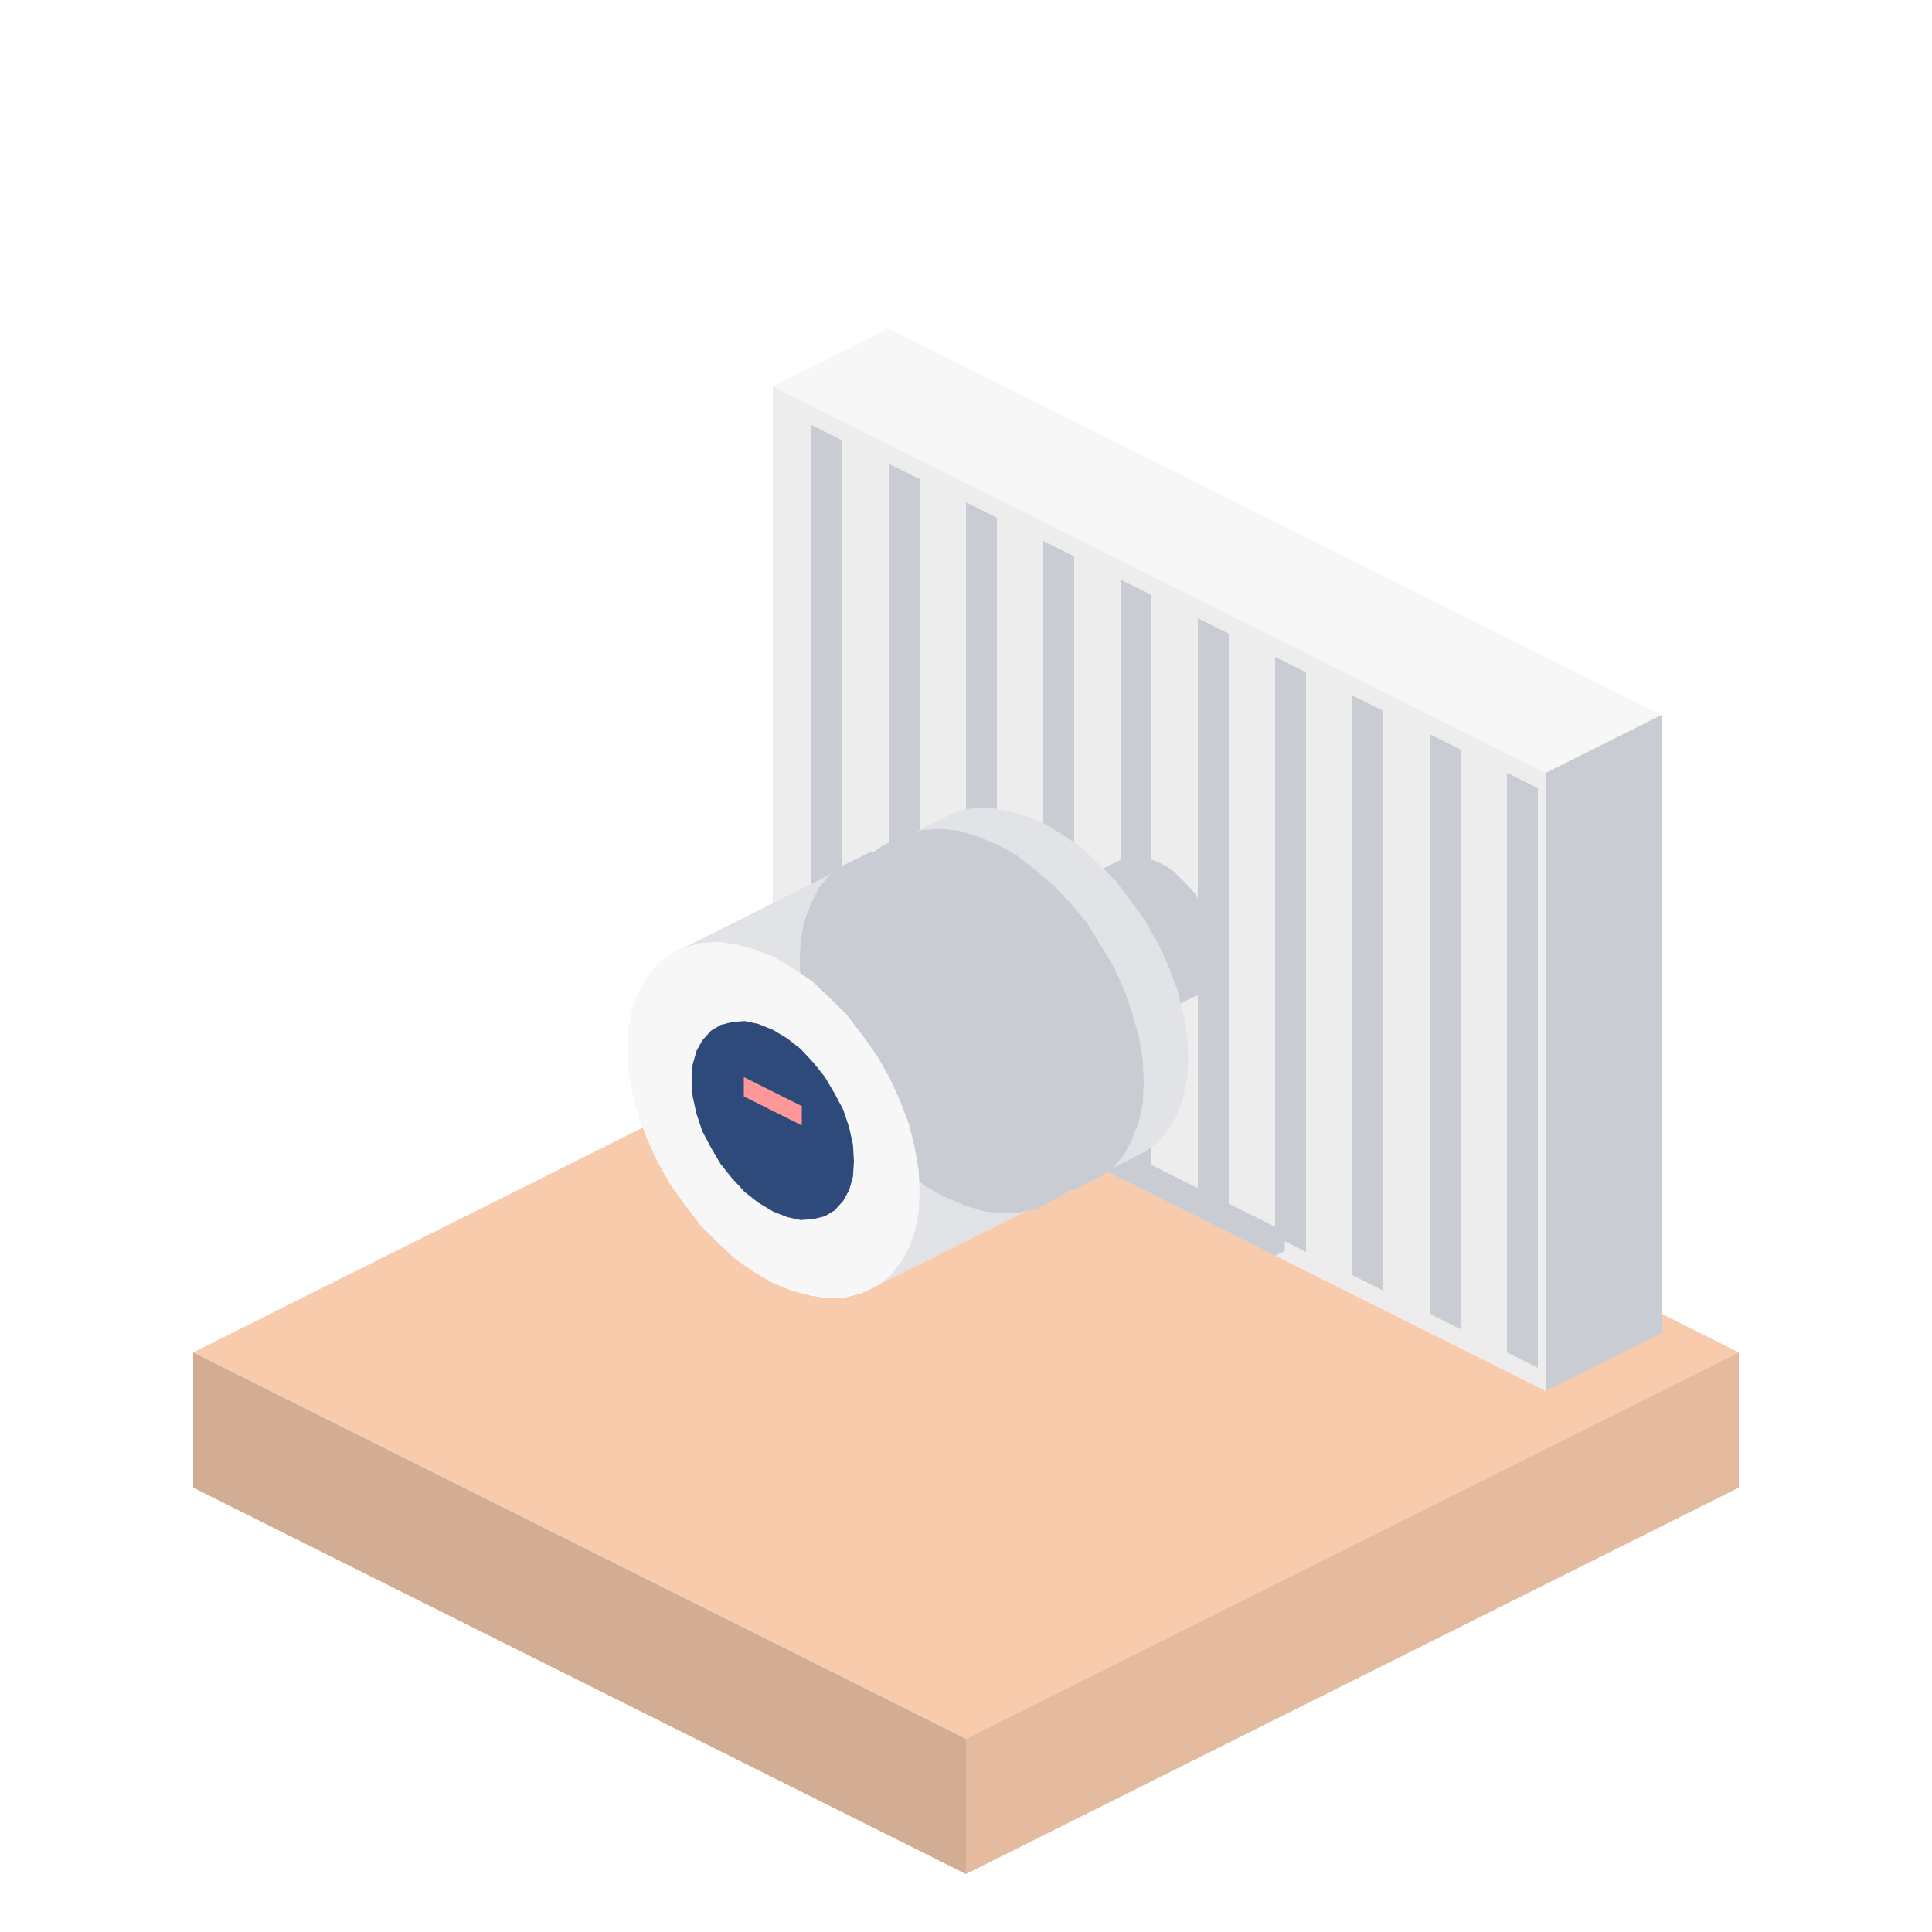
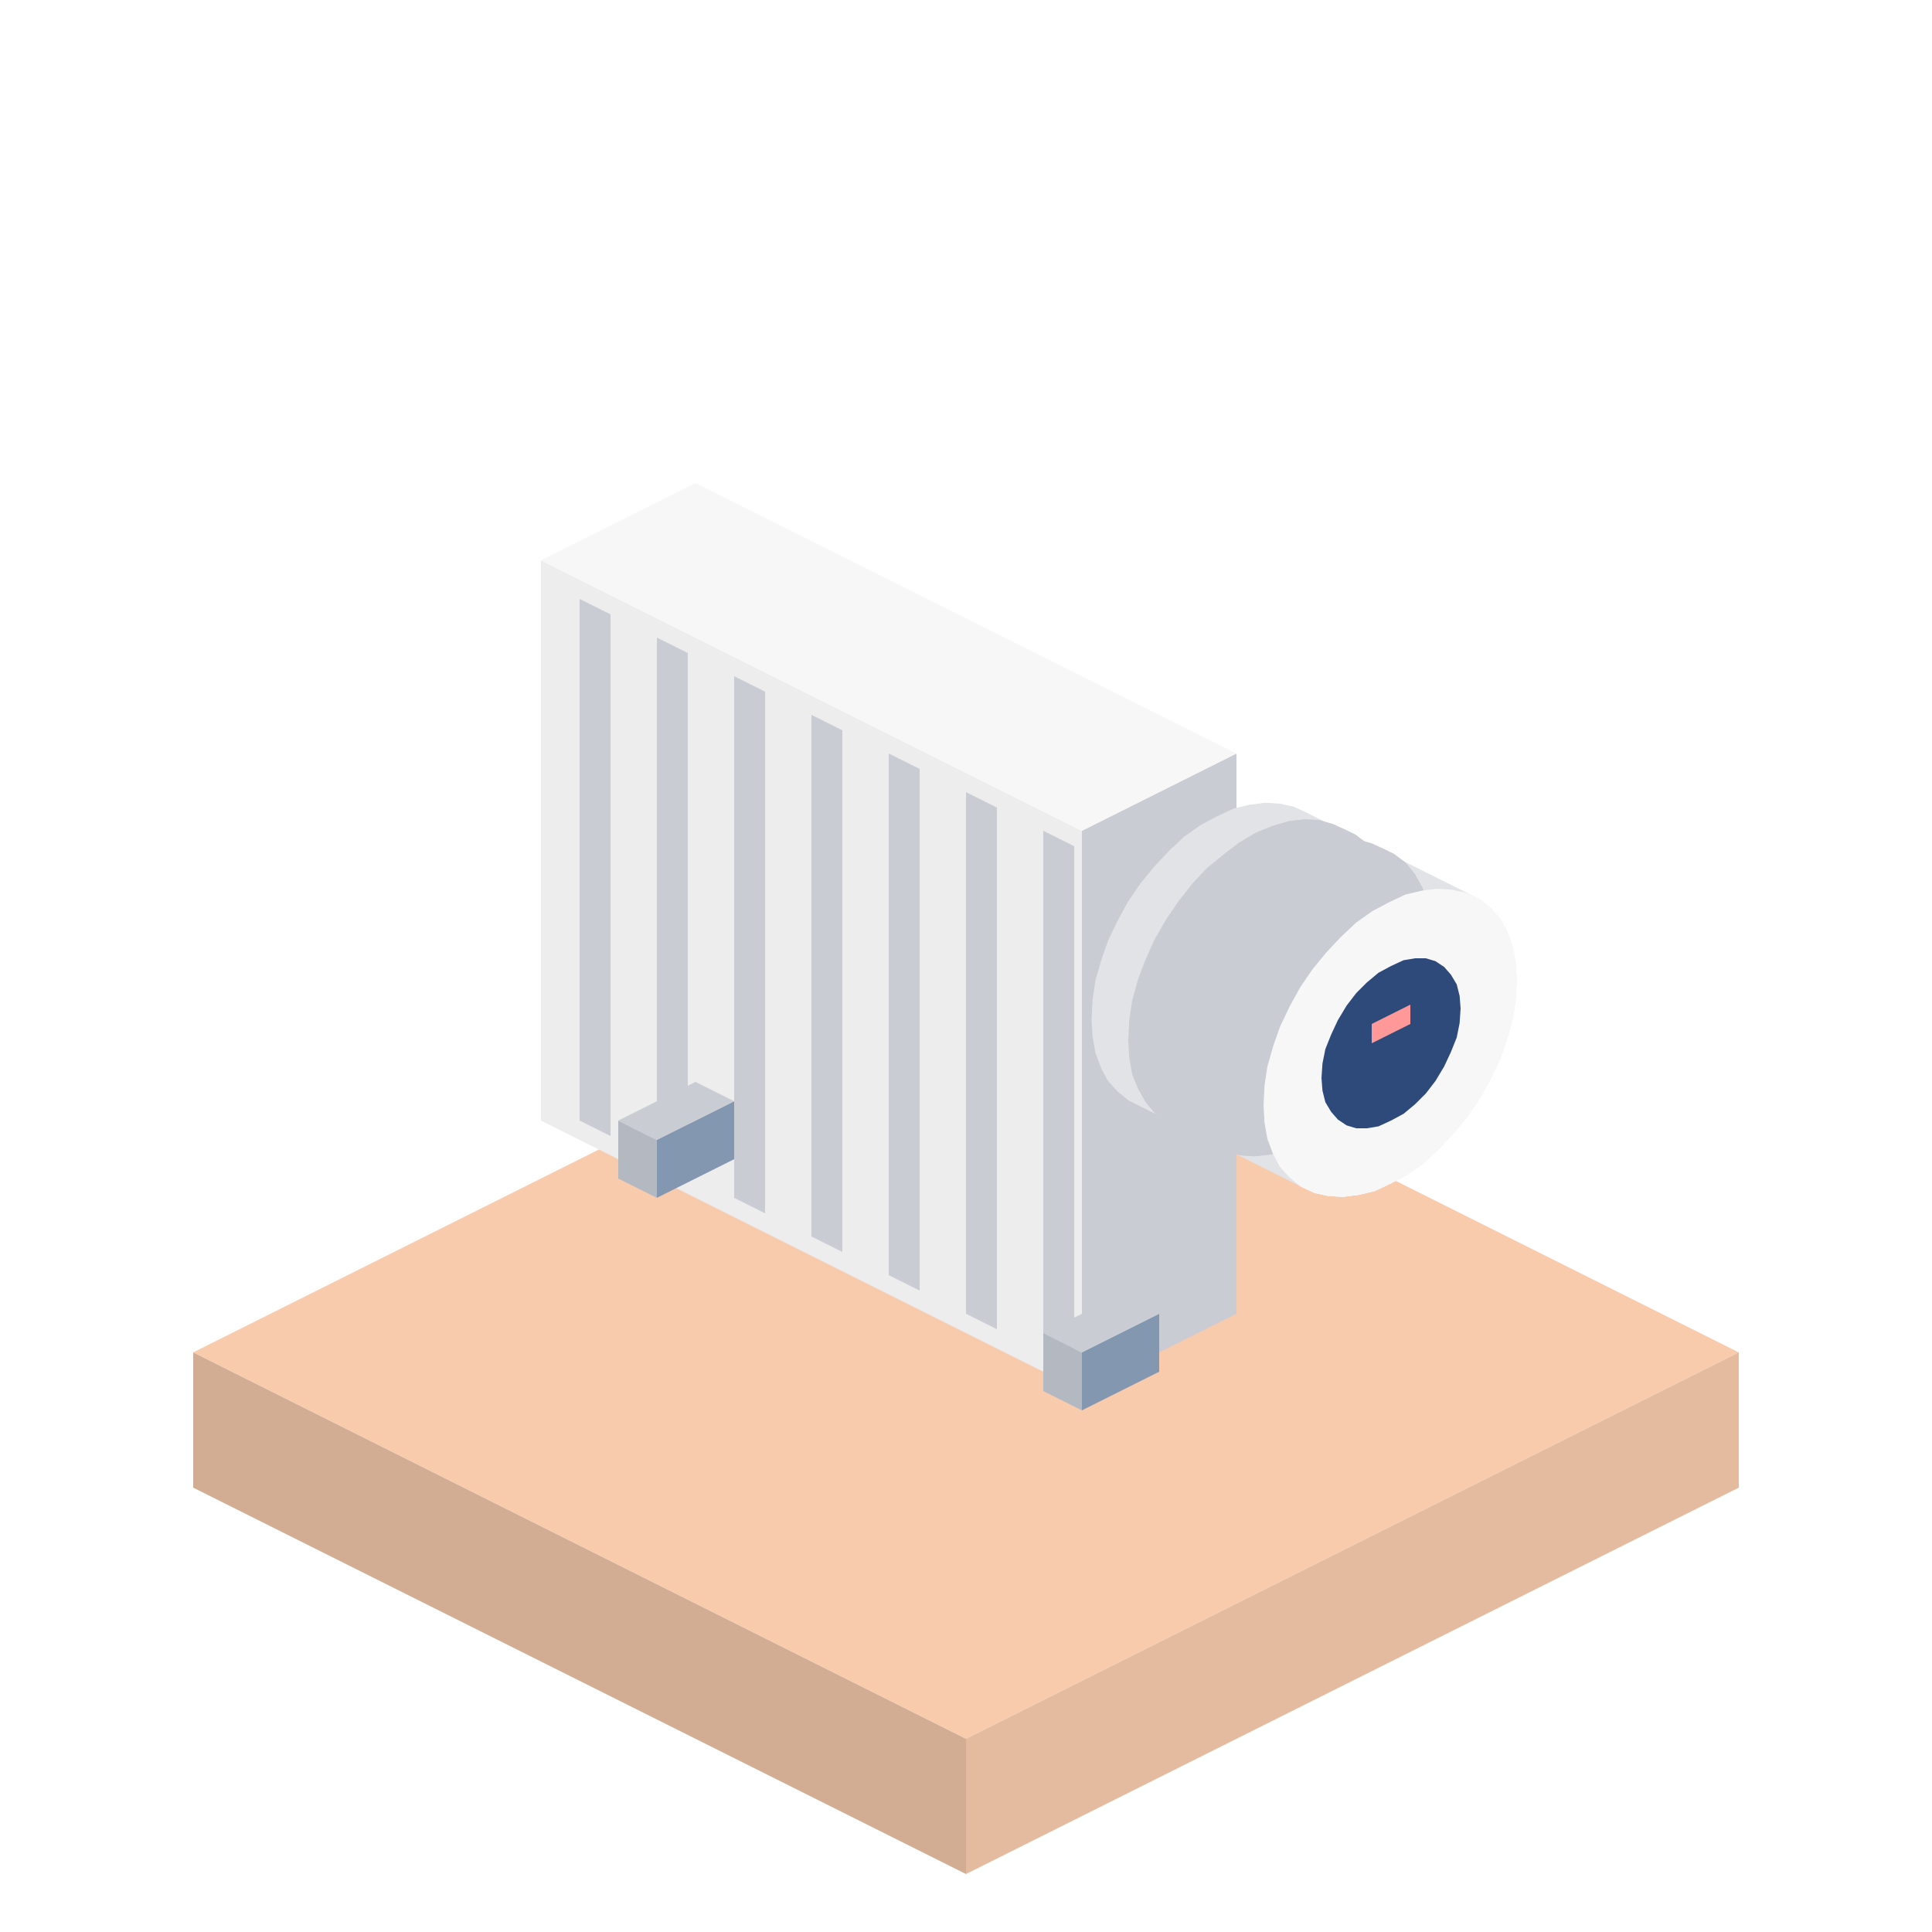
<svg xmlns="http://www.w3.org/2000/svg" viewBox="0 0 200 200">
  <polygon points="20.0,140.0 100.0,100.0 180.0,140.0 100.0,180.0" fill="#F8CBAD" />
  <polygon points="20.0,140.0 100.0,180.0 100.0,194.0 20.0,154.0" fill="#D3AD93" />
  <polygon points="100.0,180.0 180.0,140.0 180.0,154.0 100.0,194.0" fill="#E4BB9F" />
-   <polygon points="80.0,104.0 160.0,144.0 160.0,80.0 80.0,40.0" fill="#EDEDED" />
-   <polygon points="160.0,144.0 172.0,138.0 172.0,74.0 160.0,80.0" fill="#C9CCD3" />
-   <polygon points="80.0,40.0 92.0,34.0 172.0,74.0 160.0,80.0" fill="#F7F7F7" />
-   <polygon points="84.0,104.0 87.2,105.6 87.2,45.6 84.0,44.0" fill="#C9CCD3" />
-   <polygon points="92.0,108.0 95.2,109.6 95.2,49.6 92.0,48.0" fill="#C9CCD3" />
-   <polygon points="100.0,112.0 103.2,113.6 103.2,53.6 100.0,52.0" fill="#C9CCD3" />
-   <polygon points="108.0,116.0 111.2,117.6 111.2,57.6 108.0,56.0" fill="#C9CCD3" />
-   <polygon points="116.0,120.0 119.2,121.6 119.2,61.6 116.0,60.0" fill="#C9CCD3" />
-   <polygon points="124.0,124.0 127.2,125.6 127.2,65.6 124.0,64.0" fill="#C9CCD3" />
-   <polygon points="132.0,128.0 135.2,129.6 135.2,69.6 132.0,68.0" fill="#C9CCD3" />
-   <polygon points="140.0,132.0 143.2,133.6 143.2,73.6 140.0,72.0" fill="#C9CCD3" />
-   <polygon points="148.0,136.0 151.2,137.6 151.2,77.6 148.0,76.0" fill="#C9CCD3" />
-   <polygon points="156.0,140.0 159.2,141.6 159.2,81.6 156.0,80.0" fill="#C9CCD3" />
-   <polygon points="108.0,118.0 132.0,130.0 132.0,128.0 108.0,116.0" fill="#C9CCD3" />
-   <polygon points="132.0,130.0 133.0,129.5 133.0,127.5 132.0,128.0" fill="#C9CCD3" />
-   <polygon points="108.0,116.0 109.0,115.5 133.0,127.5 132.0,128.0" fill="#C9CCD3" />
-   <polygon points="102.0,99.0 102.1,98.2 102.2,97.4 102.5,96.7 102.8,96.0 103.2,95.5 103.8,95.1 115.8,89.1 116.3,88.9 117.0,88.7 117.7,88.7 118.4,88.7 119.2,89.0 120.0,89.3 120.8,89.7 121.6,90.3 122.3,91.0 123.0,91.7 123.7,92.5 124.2,93.4 124.8,94.3 125.2,95.2 125.5,96.2 125.8,97.2 125.9,98.1 126.0,99.0 125.9,99.8 125.8,100.6 125.5,101.3 125.2,102.0 124.8,102.5 124.2,102.9 112.2,108.9 111.7,109.1 111.0,109.3 110.3,109.3 109.6,109.3 108.8,109.0 108.0,108.7 107.2,108.3 106.4,107.7 105.7,107.0 105.0,106.3 104.3,105.5 103.8,104.6 103.2,103.7 102.8,102.8 102.5,101.8 102.2,100.8 102.1,99.9" fill="#C9CCD3" />
-   <polygon points="114.0,105.0 113.9,104.1 113.8,103.2 113.5,102.2 113.2,101.2 112.8,100.3 112.2,99.4 111.7,98.5 111.0,97.7 110.3,97.0 109.6,96.3 108.8,95.7 108.0,95.3 107.2,95.0 106.4,94.7 105.7,94.7 105.0,94.7 104.3,94.9 103.8,95.1 103.2,95.5 102.8,96.0 102.5,96.7 102.2,97.4 102.1,98.2 102.0,99.0 102.1,99.9 102.2,100.8 102.5,101.8 102.8,102.8 103.2,103.7 103.8,104.6 104.3,105.5 105.0,106.3 105.7,107.0 106.4,107.7 107.2,108.3 108.0,108.7 108.8,109.0 109.6,109.3 110.3,109.3 111.0,109.3 111.7,109.1 112.2,108.9 112.8,108.5 113.2,108.0 113.5,107.3 113.8,106.6 113.9,105.8" fill="#B4B8C0" />
-   <polygon points="65.0,108.5 65.1,106.4 65.5,104.4 66.1,102.7 67.0,101.1 68.1,99.8 69.4,98.8 97.4,84.8 98.9,84.1 100.5,83.7 102.3,83.6 104.1,83.9 106.0,84.4 108.0,85.2 110.0,86.4 111.9,87.7 113.7,89.4 115.5,91.2 117.1,93.3 118.6,95.4 119.9,97.7 121.0,100.1 121.9,102.5 122.5,104.9 122.9,107.2 123.0,109.5 122.9,111.6 122.5,113.6 121.9,115.3 121.0,116.9 119.9,118.2 118.6,119.2 90.6,133.2 89.1,133.9 87.5,134.3 85.7,134.4 83.9,134.1 82.0,133.6 80.0,132.8 78.0,131.6 76.1,130.3 74.3,128.6 72.5,126.8 70.9,124.7 69.4,122.6 68.1,120.3 67.0,117.9 66.1,115.5 65.5,113.1 65.1,110.8" fill="#E2E3E6" />
-   <polygon points="95.0,123.5 94.9,121.2 94.5,118.9 93.9,116.5 93.0,114.1 91.9,111.7 90.6,109.4 89.1,107.3 87.5,105.2 85.7,103.4 83.9,101.7 82.0,100.4 80.0,99.2 78.0,98.4 76.1,97.9 74.3,97.6 72.5,97.7 70.9,98.1 69.4,98.8 68.1,99.8 67.0,101.1 66.1,102.7 65.5,104.4 65.1,106.4 65.0,108.5 65.1,110.8 65.5,113.1 66.1,115.5 67.0,117.9 68.1,120.3 69.4,122.6 70.9,124.7 72.5,126.8 74.3,128.6 76.1,130.3 78.0,131.6 80.0,132.8 82.0,133.6 83.9,134.1 85.7,134.4 87.5,134.3 89.1,133.9 90.6,133.2 91.9,132.2 93.0,130.9 93.9,129.3 94.5,127.6 94.9,125.6" fill="#F7F7F7" />
-   <polygon points="82.8,99.4 82.9,97.2 83.3,95.3 84.0,93.5 84.8,91.9 85.9,90.6 87.3,89.6 88.5,89.0 89.9,88.3 91.6,87.9 93.4,87.8 95.3,88.0 97.2,88.6 99.2,89.4 101.2,90.5 103.1,92.0 105.0,93.6 106.8,95.5 108.5,97.5 109.9,99.8 111.3,102.1 112.4,104.5 113.2,106.9 113.9,109.3 114.3,111.7 114.4,114.0 114.3,116.2 113.9,118.1 113.2,119.9 112.4,121.5 111.3,122.8 109.9,123.8 108.7,124.4 107.3,125.1 105.6,125.5 103.8,125.6 101.9,125.4 100.0,124.8 98.0,124.0 96.0,122.9 94.1,121.4 92.2,119.8 90.4,117.9 88.7,115.9 87.3,113.6 85.9,111.3 84.8,108.9 84.0,106.5 83.3,104.1 82.9,101.7" fill="#C9CCD3" />
-   <polygon points="113.2,114.6 113.1,112.3 112.7,109.9 112.0,107.5 111.2,105.1 110.1,102.7 108.7,100.4 107.3,98.1 105.6,96.1 103.8,94.2 101.9,92.6 100.0,91.1 98.0,90.0 96.0,89.2 94.1,88.6 92.2,88.4 90.4,88.5 88.7,88.9 87.3,89.6 85.9,90.6 84.8,91.9 84.0,93.5 83.3,95.3 82.9,97.2 82.8,99.4 82.9,101.7 83.3,104.1 84.0,106.5 84.8,108.9 85.9,111.3 87.3,113.6 88.7,115.9 90.4,117.9 92.2,119.8 94.1,121.4 96.0,122.9 98.0,124.0 100.0,124.8 101.9,125.4 103.8,125.6 105.6,125.5 107.3,125.1 108.7,124.4 110.1,123.4 111.2,122.1 112.0,120.5 112.7,118.7 113.1,116.8" fill="#C9CCD3" />
-   <polygon points="86.8,97.4 86.9,95.2 87.3,93.3 88.0,91.5 88.8,89.9 89.9,88.6 91.3,87.6 92.5,87.0 93.9,86.3 95.6,85.9 97.4,85.8 99.3,86.0 101.2,86.6 103.2,87.4 105.2,88.5 107.1,90.0 109.0,91.6 110.8,93.5 112.5,95.5 113.9,97.8 115.3,100.1 116.4,102.5 117.2,104.9 117.9,107.3 118.3,109.7 118.4,112.0 118.3,114.2 117.9,116.1 117.2,117.9 116.4,119.5 115.3,120.8 113.9,121.8 112.7,122.4 111.3,123.1 109.6,123.5 107.8,123.6 105.9,123.4 104.0,122.8 102.0,122.0 100.0,120.9 98.1,119.4 96.2,117.8 94.4,115.9 92.7,113.9 91.3,111.6 89.9,109.3 88.8,106.9 88.0,104.5 87.3,102.1 86.9,99.7" fill="#C9CCD3" />
-   <polygon points="117.2,112.6 117.1,110.3 116.7,107.9 116.0,105.5 115.2,103.1 114.1,100.7 112.7,98.4 111.3,96.1 109.6,94.1 107.8,92.2 105.9,90.6 104.0,89.1 102.0,88.0 100.0,87.2 98.1,86.6 96.2,86.4 94.4,86.5 92.7,86.9 91.3,87.6 89.9,88.6 88.8,89.9 88.0,91.5 87.3,93.3 86.9,95.2 86.8,97.4 86.9,99.7 87.3,102.1 88.0,104.5 88.8,106.9 89.9,109.3 91.3,111.6 92.7,113.9 94.4,115.9 96.2,117.8 98.1,119.4 100.0,120.9 102.0,122.0 104.0,122.8 105.9,123.4 107.8,123.6 109.6,123.5 111.3,123.1 112.7,122.4 114.1,121.4 115.2,120.1 116.0,118.5 116.7,116.7 117.1,114.8" fill="#C9CCD3" />
-   <polygon points="65.0,108.5 65.1,106.4 65.5,104.4 66.1,102.7 67.0,101.1 68.1,99.8 69.4,98.8 69.6,98.7 71.1,98.0 72.7,97.6 74.5,97.5 76.3,97.8 78.2,98.3 80.2,99.1 82.2,100.3 84.1,101.6 85.9,103.3 87.7,105.1 89.3,107.2 90.8,109.3 92.1,111.6 93.2,114.0 94.1,116.4 94.7,118.8 95.1,121.1 95.2,123.4 95.1,125.5 94.7,127.5 94.1,129.2 93.2,130.8 92.1,132.1 90.8,133.1 90.6,133.2 89.1,133.9 87.5,134.3 85.7,134.4 83.9,134.1 82.0,133.6 80.0,132.8 78.0,131.6 76.1,130.3 74.3,128.6 72.5,126.8 70.9,124.7 69.4,122.6 68.1,120.3 67.0,117.9 66.1,115.5 65.5,113.1 65.1,110.8" fill="#F7F7F7" />
-   <polygon points="95.0,123.5 94.9,121.2 94.5,118.9 93.9,116.5 93.0,114.1 91.9,111.7 90.6,109.4 89.1,107.3 87.5,105.2 85.7,103.4 83.9,101.7 82.0,100.4 80.0,99.2 78.0,98.4 76.1,97.9 74.3,97.6 72.5,97.7 70.9,98.1 69.4,98.8 68.1,99.8 67.0,101.1 66.1,102.7 65.5,104.4 65.1,106.4 65.0,108.5 65.1,110.8 65.5,113.1 66.1,115.5 67.0,117.9 68.1,120.3 69.4,122.6 70.9,124.7 72.5,126.8 74.3,128.6 76.1,130.3 78.0,131.6 80.0,132.8 82.0,133.6 83.9,134.1 85.7,134.4 87.5,134.3 89.1,133.9 90.6,133.2 91.9,132.2 93.0,130.9 93.9,129.3 94.5,127.6 94.9,125.6" fill="#F7F7F7" />
-   <polygon points="88.4,120.2 88.3,118.5 87.9,116.7 87.3,114.9 86.4,113.2 85.4,111.5 84.2,110.0 82.9,108.6 81.5,107.5 80.0,106.6 78.5,106.0 77.1,105.7 75.8,105.8 74.6,106.1 73.6,106.7 72.7,107.7 72.1,108.8 71.7,110.2 71.6,111.8 71.7,113.5 72.1,115.3 72.7,117.1 73.6,118.8 74.6,120.5 75.8,122.0 77.1,123.4 78.5,124.5 80.0,125.4 81.5,126.0 82.9,126.3 84.2,126.2 85.4,125.9 86.4,125.3 87.3,124.3 87.9,123.2 88.3,121.8" fill="#2E4A7A" />
-   <polygon points="77.0,113.5 83.0,116.5 83.0,114.5 77.0,111.5" fill="#FF9999" />
+   <polygon points="56.0,116.0 112.0,144.0 112.0,86.0 56.0,58.0" fill="#EDEDED" />
+   <polygon points="112.0,144.0 128.0,136.0 128.0,78.0 112.0,86.0" fill="#C9CCD3" />
+   <polygon points="56.0,58.0 72.0,50.0 128.0,78.0 112.0,86.0" fill="#F7F7F7" />
+   <polygon points="60.0,116.0 63.2,117.6 63.2,63.6 60.0,62.0" fill="#C9CCD3" />
+   <polygon points="68.0,120.0 71.2,121.6 71.2,67.6 68.0,66.0" fill="#C9CCD3" />
+   <polygon points="76.0,124.0 79.2,125.6 79.2,71.6 76.0,70.0" fill="#C9CCD3" />
+   <polygon points="84.0,128.0 87.2,129.6 87.2,75.6 84.0,74.0" fill="#C9CCD3" />
+   <polygon points="92.0,132.0 95.2,133.6 95.2,79.6 92.0,78.0" fill="#C9CCD3" />
+   <polygon points="100.0,136.0 103.2,137.6 103.2,83.6 100.0,82.0" fill="#C9CCD3" />
+   <polygon points="108.0,140.0 111.2,141.6 111.2,87.6 108.0,86.0" fill="#C9CCD3" />
+   <polygon points="64.0,122.0 68.0,124.0 68.0,118.0 64.0,116.0" fill="#B4B8C0" />
+   <polygon points="68.0,124.0 76.0,120.0 76.0,114.0 68.0,118.0" fill="#8497B0" />
+   <polygon points="64.0,116.0 72.0,112.0 76.0,114.0 68.0,118.0" fill="#C9CCD3" />
+   <polygon points="108.0,144.0 112.0,146.0 112.0,140.0 108.0,138.0" fill="#B4B8C0" />
+   <polygon points="112.0,146.0 120.0,142.0 120.0,136.0 112.0,140.0" fill="#8497B0" />
+   <polygon points="108.0,138.0 116.0,134.0 120.0,136.0 112.0,140.0" fill="#C9CCD3" />
+   <polygon points="115.2,98.4 115.2,97.7 115.4,96.9 115.6,96.2 115.8,95.4 116.2,94.6 116.6,93.9 117.1,93.2 117.6,92.6 118.2,92.0 118.8,91.4 119.4,91.0 120.0,90.6 120.6,90.4 121.2,90.2 121.8,90.1 122.4,90.2 122.9,90.3 123.4,90.5 129.4,93.5 129.8,93.8 130.2,94.2 130.4,94.7 130.6,95.3 130.8,95.9 130.8,96.6 130.8,97.3 130.6,98.1 130.4,98.8 130.2,99.6 129.8,100.4 129.4,101.1 128.9,101.8 128.4,102.4 127.8,103.0 127.2,103.6 126.6,104.0 126.0,104.4 125.4,104.6 124.8,104.8 124.2,104.9 123.6,104.8 123.1,104.7 122.6,104.5 116.6,101.5 116.2,101.2 115.8,100.8 115.6,100.3 115.4,99.7 115.2,99.1" fill="#C9CCD3" />
+   <polygon points="130.8,96.6 130.8,95.9 130.6,95.3 130.4,94.7 130.2,94.2 129.8,93.8 129.4,93.5 128.9,93.3 128.4,93.2 127.8,93.1 127.2,93.2 126.6,93.4 126.0,93.6 125.4,94.0 124.8,94.4 124.2,95.0 123.6,95.6 123.1,96.2 122.6,96.9 122.2,97.6 121.8,98.4 121.6,99.2 121.4,99.9 121.2,100.7 121.2,101.4 121.2,102.1 121.4,102.7 121.6,103.3 121.8,103.8 122.2,104.2 122.6,104.5 123.1,104.7 123.6,104.8 124.2,104.9 124.8,104.8 125.4,104.6 126.0,104.4 126.6,104.0 127.2,103.6 127.8,103.0 128.4,102.4 128.9,101.8 129.4,101.1 129.8,100.4 130.2,99.6 130.4,98.8 130.6,98.1 130.8,97.3" fill="#B4B8C0" />
+   <polygon points="113.0,105.5 113.1,103.5 113.4,101.5 114.0,99.4 114.7,97.4 115.7,95.3 116.8,93.3 118.1,91.4 119.5,89.7 121.0,88.1 122.6,86.6 124.3,85.4 126.0,84.5 127.7,83.7 129.4,83.3 131.0,83.1 132.5,83.2 133.9,83.5 135.2,84.1 153.2,93.1 154.3,94.0 155.3,95.1 156.0,96.4 156.6,98.0 156.9,99.7 157.0,101.5 156.9,103.5 156.6,105.5 156.0,107.6 155.3,109.6 154.3,111.7 153.2,113.7 151.9,115.6 150.5,117.3 149.0,118.9 147.4,120.4 145.7,121.6 144.0,122.5 142.3,123.3 140.6,123.7 139.0,123.9 137.5,123.8 136.1,123.5 134.8,122.9 116.8,113.9 115.7,113.0 114.7,111.9 114.0,110.6 113.4,109.0 113.1,107.3" fill="#E2E3E6" />
+   <polygon points="157.0,101.5 156.9,99.7 156.6,98.0 156.0,96.4 155.3,95.1 154.3,94.0 153.2,93.1 151.9,92.5 150.5,92.2 149.0,92.1 147.4,92.3 145.7,92.7 144.0,93.5 142.3,94.4 140.6,95.6 139.0,97.1 137.5,98.7 136.1,100.4 134.8,102.3 133.7,104.3 132.7,106.4 132.0,108.4 131.4,110.5 131.1,112.5 131.0,114.5 131.1,116.3 131.4,118.0 132.0,119.6 132.7,120.9 133.7,122.0 134.8,122.9 136.1,123.5 137.5,123.8 139.0,123.9 140.6,123.7 142.3,123.3 144.0,122.5 145.7,121.6 147.4,120.4 149.0,118.9 150.5,117.3 151.9,115.6 153.2,113.7 154.3,111.7 155.3,109.6 156.0,107.6 156.6,105.5 156.9,103.5" fill="#F7F7F7" />
+   <polygon points="116.8,107.6 116.9,105.6 117.2,103.6 117.8,101.4 118.6,99.3 119.5,97.3 120.7,95.2 122.0,93.3 123.4,91.5 124.9,89.9 126.6,88.5 128.3,87.2 130.0,86.2 131.7,85.5 133.4,85.0 135.1,84.8 136.6,84.9 138.0,85.3 139.3,85.9 140.3,86.4 141.5,87.3 142.4,88.4 143.2,89.8 143.8,91.3 144.1,93.0 144.2,94.9 144.1,96.9 143.8,98.9 143.2,101.1 142.4,103.2 141.5,105.2 140.3,107.3 139.0,109.2 137.6,111.0 136.1,112.6 134.4,114.0 132.7,115.3 131.0,116.3 129.3,117.0 127.6,117.5 125.9,117.7 124.4,117.6 123.0,117.2 121.7,116.6 120.7,116.1 119.5,115.2 118.6,114.1 117.8,112.7 117.2,111.2 116.9,109.5" fill="#C9CCD3" />
+   <polygon points="144.2,94.9 144.1,93.0 143.8,91.3 143.2,89.8 142.4,88.4 141.5,87.3 140.3,86.4 139.0,85.8 137.6,85.4 136.1,85.3 134.4,85.5 132.7,86.0 131.0,86.7 129.3,87.7 127.6,89.0 125.9,90.4 124.4,92.0 123.0,93.8 121.7,95.7 120.5,97.8 119.6,99.8 118.8,101.9 118.2,104.1 117.9,106.1 117.8,108.1 117.9,110.0 118.2,111.7 118.8,113.2 119.6,114.6 120.5,115.7 121.7,116.6 123.0,117.2 124.4,117.6 125.9,117.7 127.6,117.5 129.3,117.0 131.0,116.3 132.7,115.3 134.4,114.0 136.1,112.6 137.6,111.0 139.0,109.2 140.3,107.3 141.5,105.2 142.4,103.2 143.2,101.1 143.8,98.9 144.1,96.9" fill="#C9CCD3" />
+   <polygon points="120.8,109.6 120.9,107.6 121.2,105.6 121.8,103.4 122.6,101.3 123.5,99.3 124.7,97.2 126.0,95.3 127.4,93.5 128.9,91.9 130.6,90.5 132.3,89.2 134.0,88.2 135.7,87.5 137.4,87.0 139.1,86.8 140.6,86.9 142.0,87.3 143.3,87.9 144.3,88.4 145.5,89.3 146.4,90.4 147.2,91.8 147.8,93.3 148.1,95.0 148.2,96.9 148.1,98.9 147.8,100.9 147.2,103.1 146.4,105.2 145.5,107.2 144.3,109.3 143.0,111.2 141.6,113.0 140.1,114.6 138.4,116.0 136.7,117.3 135.0,118.3 133.3,119.0 131.6,119.5 129.9,119.7 128.4,119.6 127.0,119.2 125.7,118.6 124.7,118.1 123.5,117.2 122.6,116.1 121.8,114.7 121.2,113.2 120.9,111.5" fill="#C9CCD3" />
+   <polygon points="148.2,96.9 148.1,95.0 147.8,93.3 147.2,91.8 146.4,90.4 145.5,89.3 144.3,88.4 143.0,87.8 141.6,87.4 140.1,87.3 138.4,87.5 136.7,88.0 135.0,88.7 133.3,89.7 131.6,91.0 129.9,92.4 128.4,94.0 127.0,95.8 125.7,97.7 124.5,99.8 123.6,101.8 122.8,103.9 122.2,106.1 121.9,108.1 121.8,110.1 121.9,112.0 122.2,113.7 122.8,115.2 123.6,116.6 124.5,117.7 125.7,118.6 127.0,119.2 128.4,119.6 129.9,119.7 131.6,119.5 133.3,119.0 135.0,118.3 136.7,117.3 138.4,116.0 140.1,114.6 141.6,113.0 143.0,111.2 144.3,109.3 145.5,107.2 146.4,105.2 147.2,103.1 147.8,100.9 148.1,98.9" fill="#C9CCD3" />
+   <polygon points="130.8,114.4 130.9,112.4 131.2,110.4 131.8,108.3 132.5,106.3 133.5,104.2 134.6,102.2 135.9,100.3 137.3,98.6 138.8,97.0 140.4,95.5 142.1,94.3 143.8,93.4 145.5,92.6 147.2,92.2 148.8,92.0 150.3,92.1 151.7,92.4 153.0,93.0 153.2,93.1 154.3,94.0 155.3,95.1 156.0,96.4 156.6,98.0 156.9,99.7 157.0,101.5 156.9,103.5 156.6,105.5 156.0,107.6 155.3,109.6 154.3,111.7 153.2,113.7 151.9,115.6 150.5,117.3 149.0,118.9 147.4,120.4 145.7,121.6 144.0,122.5 142.3,123.3 140.6,123.7 139.0,123.9 137.5,123.8 136.1,123.5 134.8,122.9 134.6,122.8 133.5,121.9 132.5,120.8 131.8,119.5 131.2,117.9 130.9,116.2" fill="#F7F7F7" />
+   <polygon points="157.0,101.5 156.9,99.7 156.6,98.0 156.0,96.4 155.3,95.1 154.3,94.0 153.2,93.1 151.9,92.5 150.5,92.2 149.0,92.1 147.4,92.3 145.7,92.7 144.0,93.5 142.3,94.4 140.6,95.6 139.0,97.1 137.5,98.7 136.1,100.4 134.8,102.3 133.7,104.3 132.7,106.4 132.0,108.4 131.4,110.5 131.1,112.5 131.0,114.5 131.1,116.3 131.4,118.0 132.0,119.6 132.7,120.9 133.7,122.0 134.8,122.9 136.1,123.5 137.5,123.8 139.0,123.9 140.6,123.7 142.3,123.3 144.0,122.5 145.7,121.6 147.4,120.4 149.0,118.9 150.5,117.3 151.9,115.6 153.2,113.7 154.3,111.7 155.3,109.6 156.0,107.6 156.6,105.5 156.9,103.5" fill="#F7F7F7" />
+   <polygon points="151.2,104.4 151.1,103.1 150.8,101.9 150.2,100.9 149.5,100.1 148.6,99.5 147.6,99.2 146.5,99.2 145.3,99.4 144.0,100.0 142.7,100.7 141.5,101.7 140.4,102.8 139.4,104.1 138.5,105.6 137.8,107.1 137.2,108.6 136.9,110.1 136.8,111.6 136.9,112.9 137.2,114.1 137.8,115.1 138.5,115.9 139.4,116.5 140.4,116.8 141.5,116.8 142.7,116.6 144.0,116.0 145.3,115.3 146.5,114.3 147.6,113.2 148.6,111.9 149.5,110.4 150.2,108.9 150.8,107.4 151.1,105.9" fill="#2E4A7A" />
+   <polygon points="142.0,108.0 146.0,106.0 146.0,104.0 142.0,106.0" fill="#FF9999" />
</svg>
